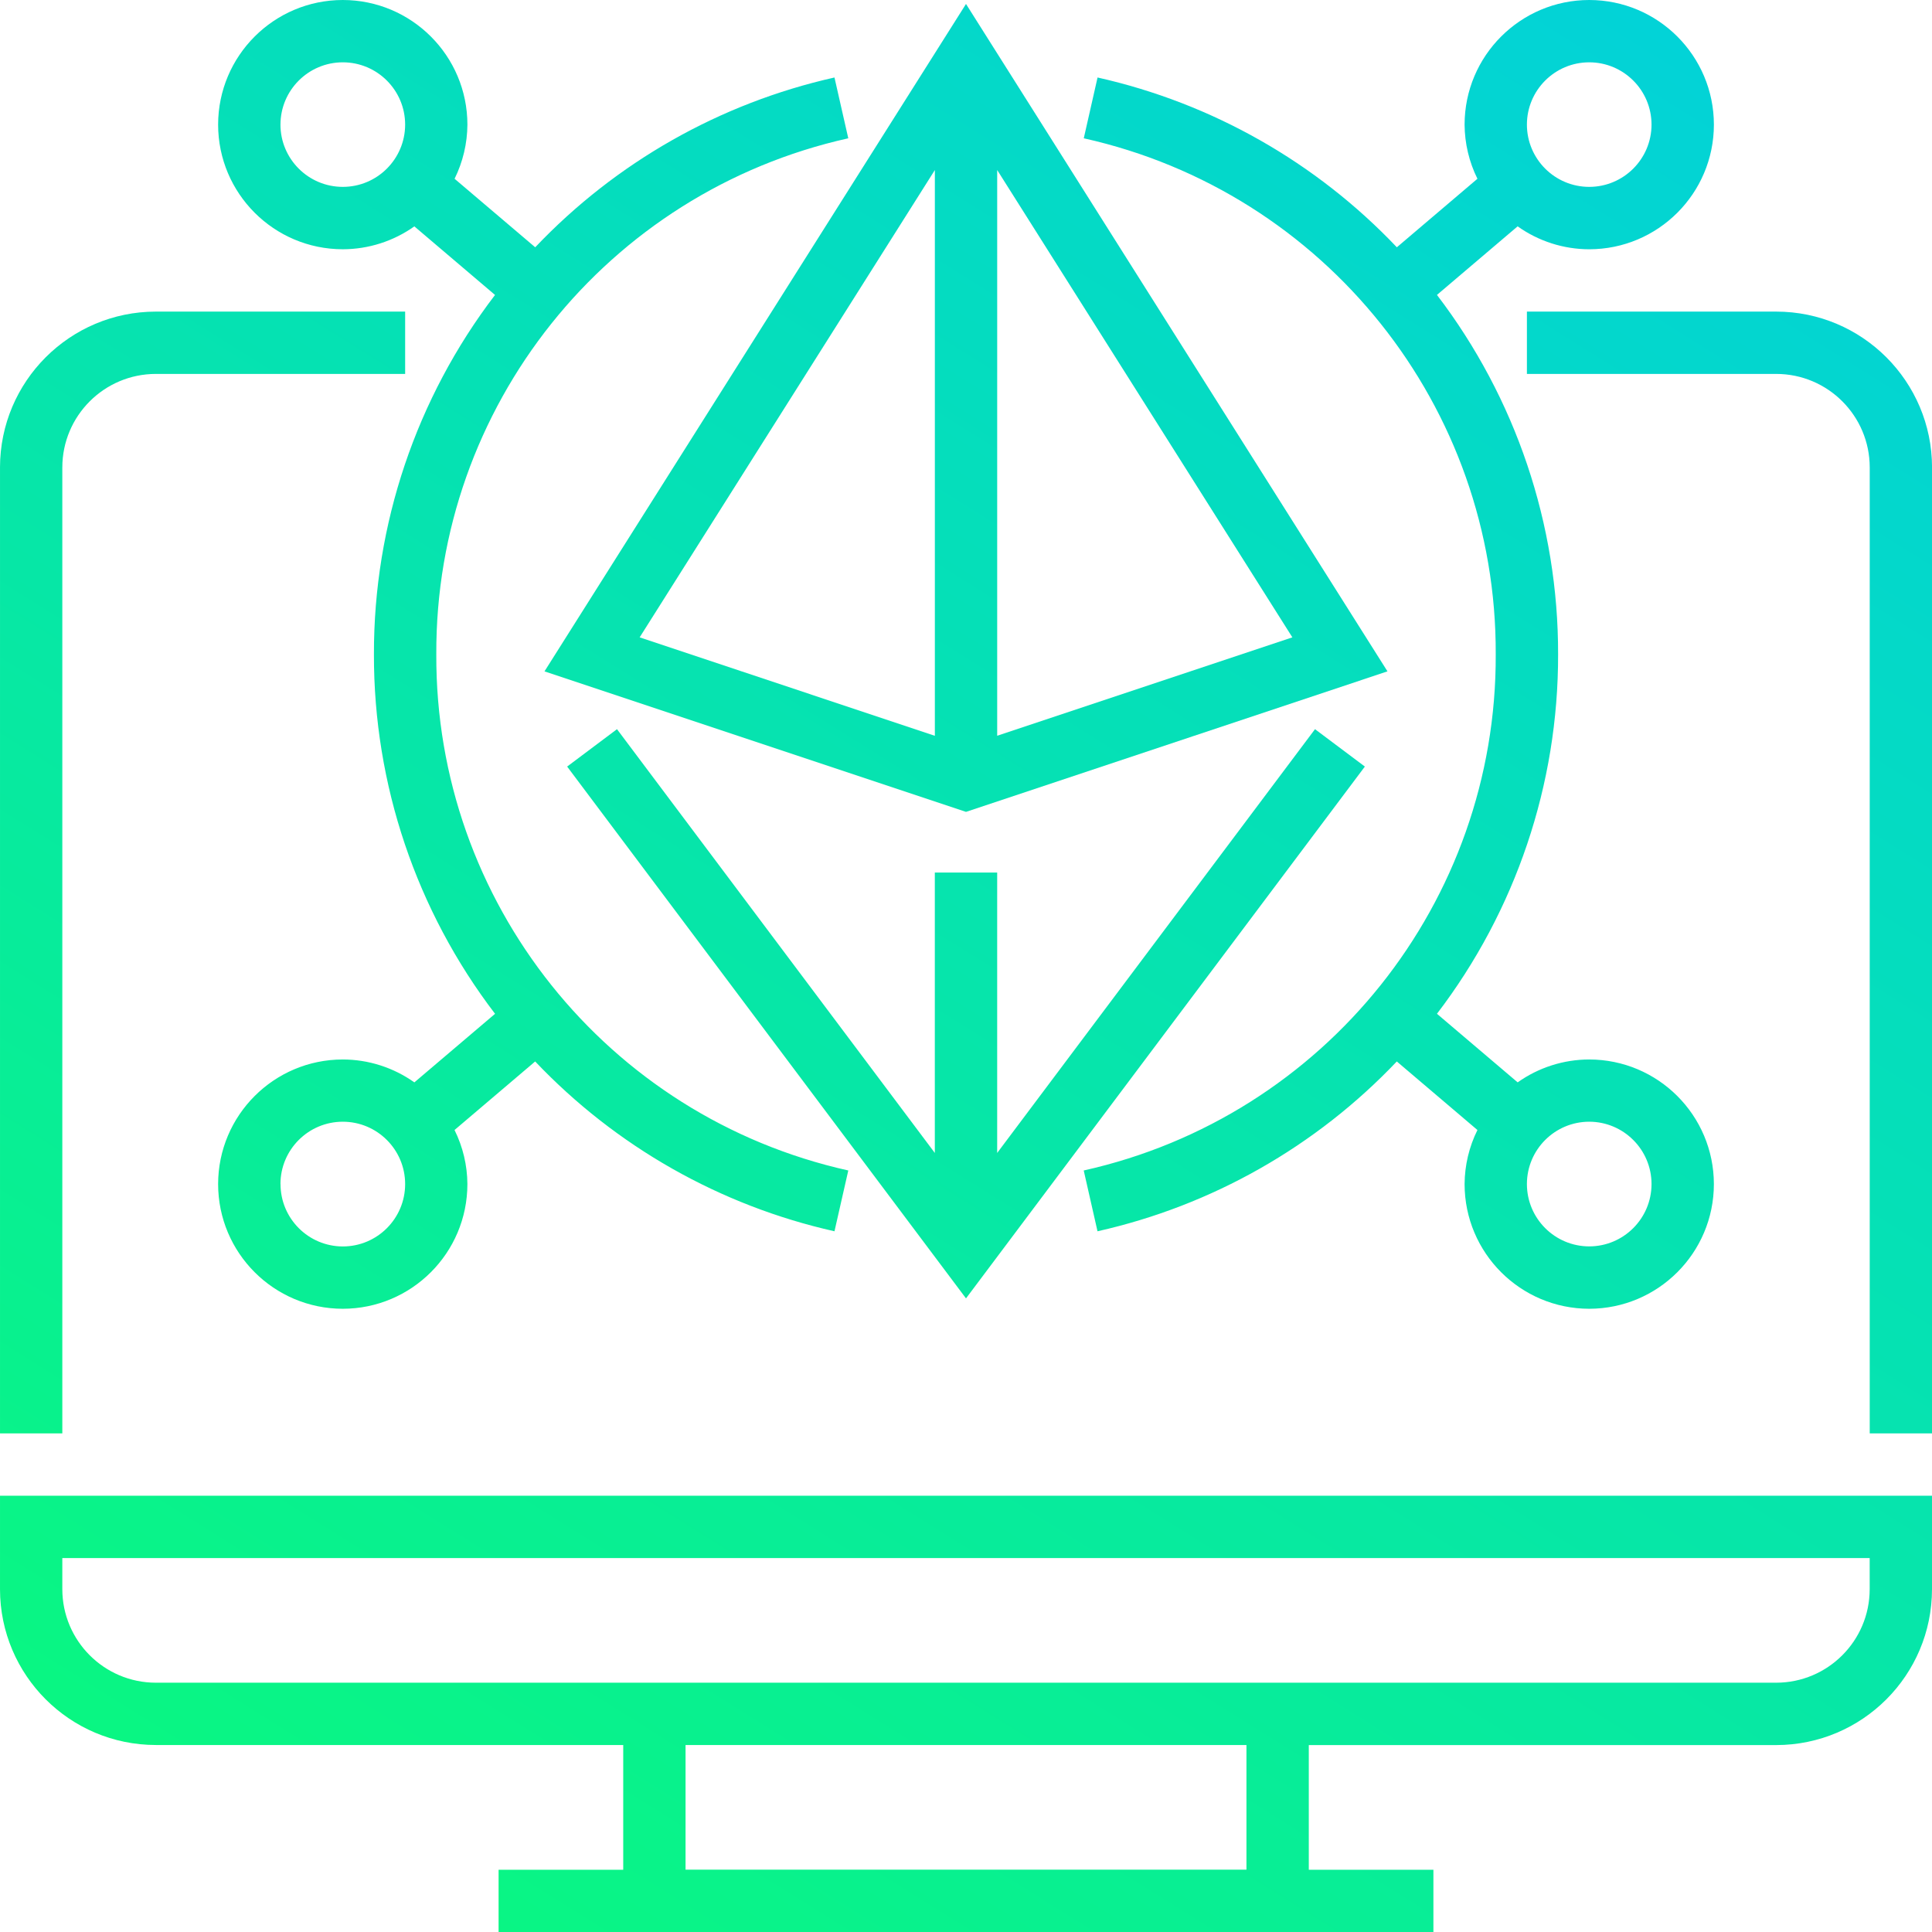
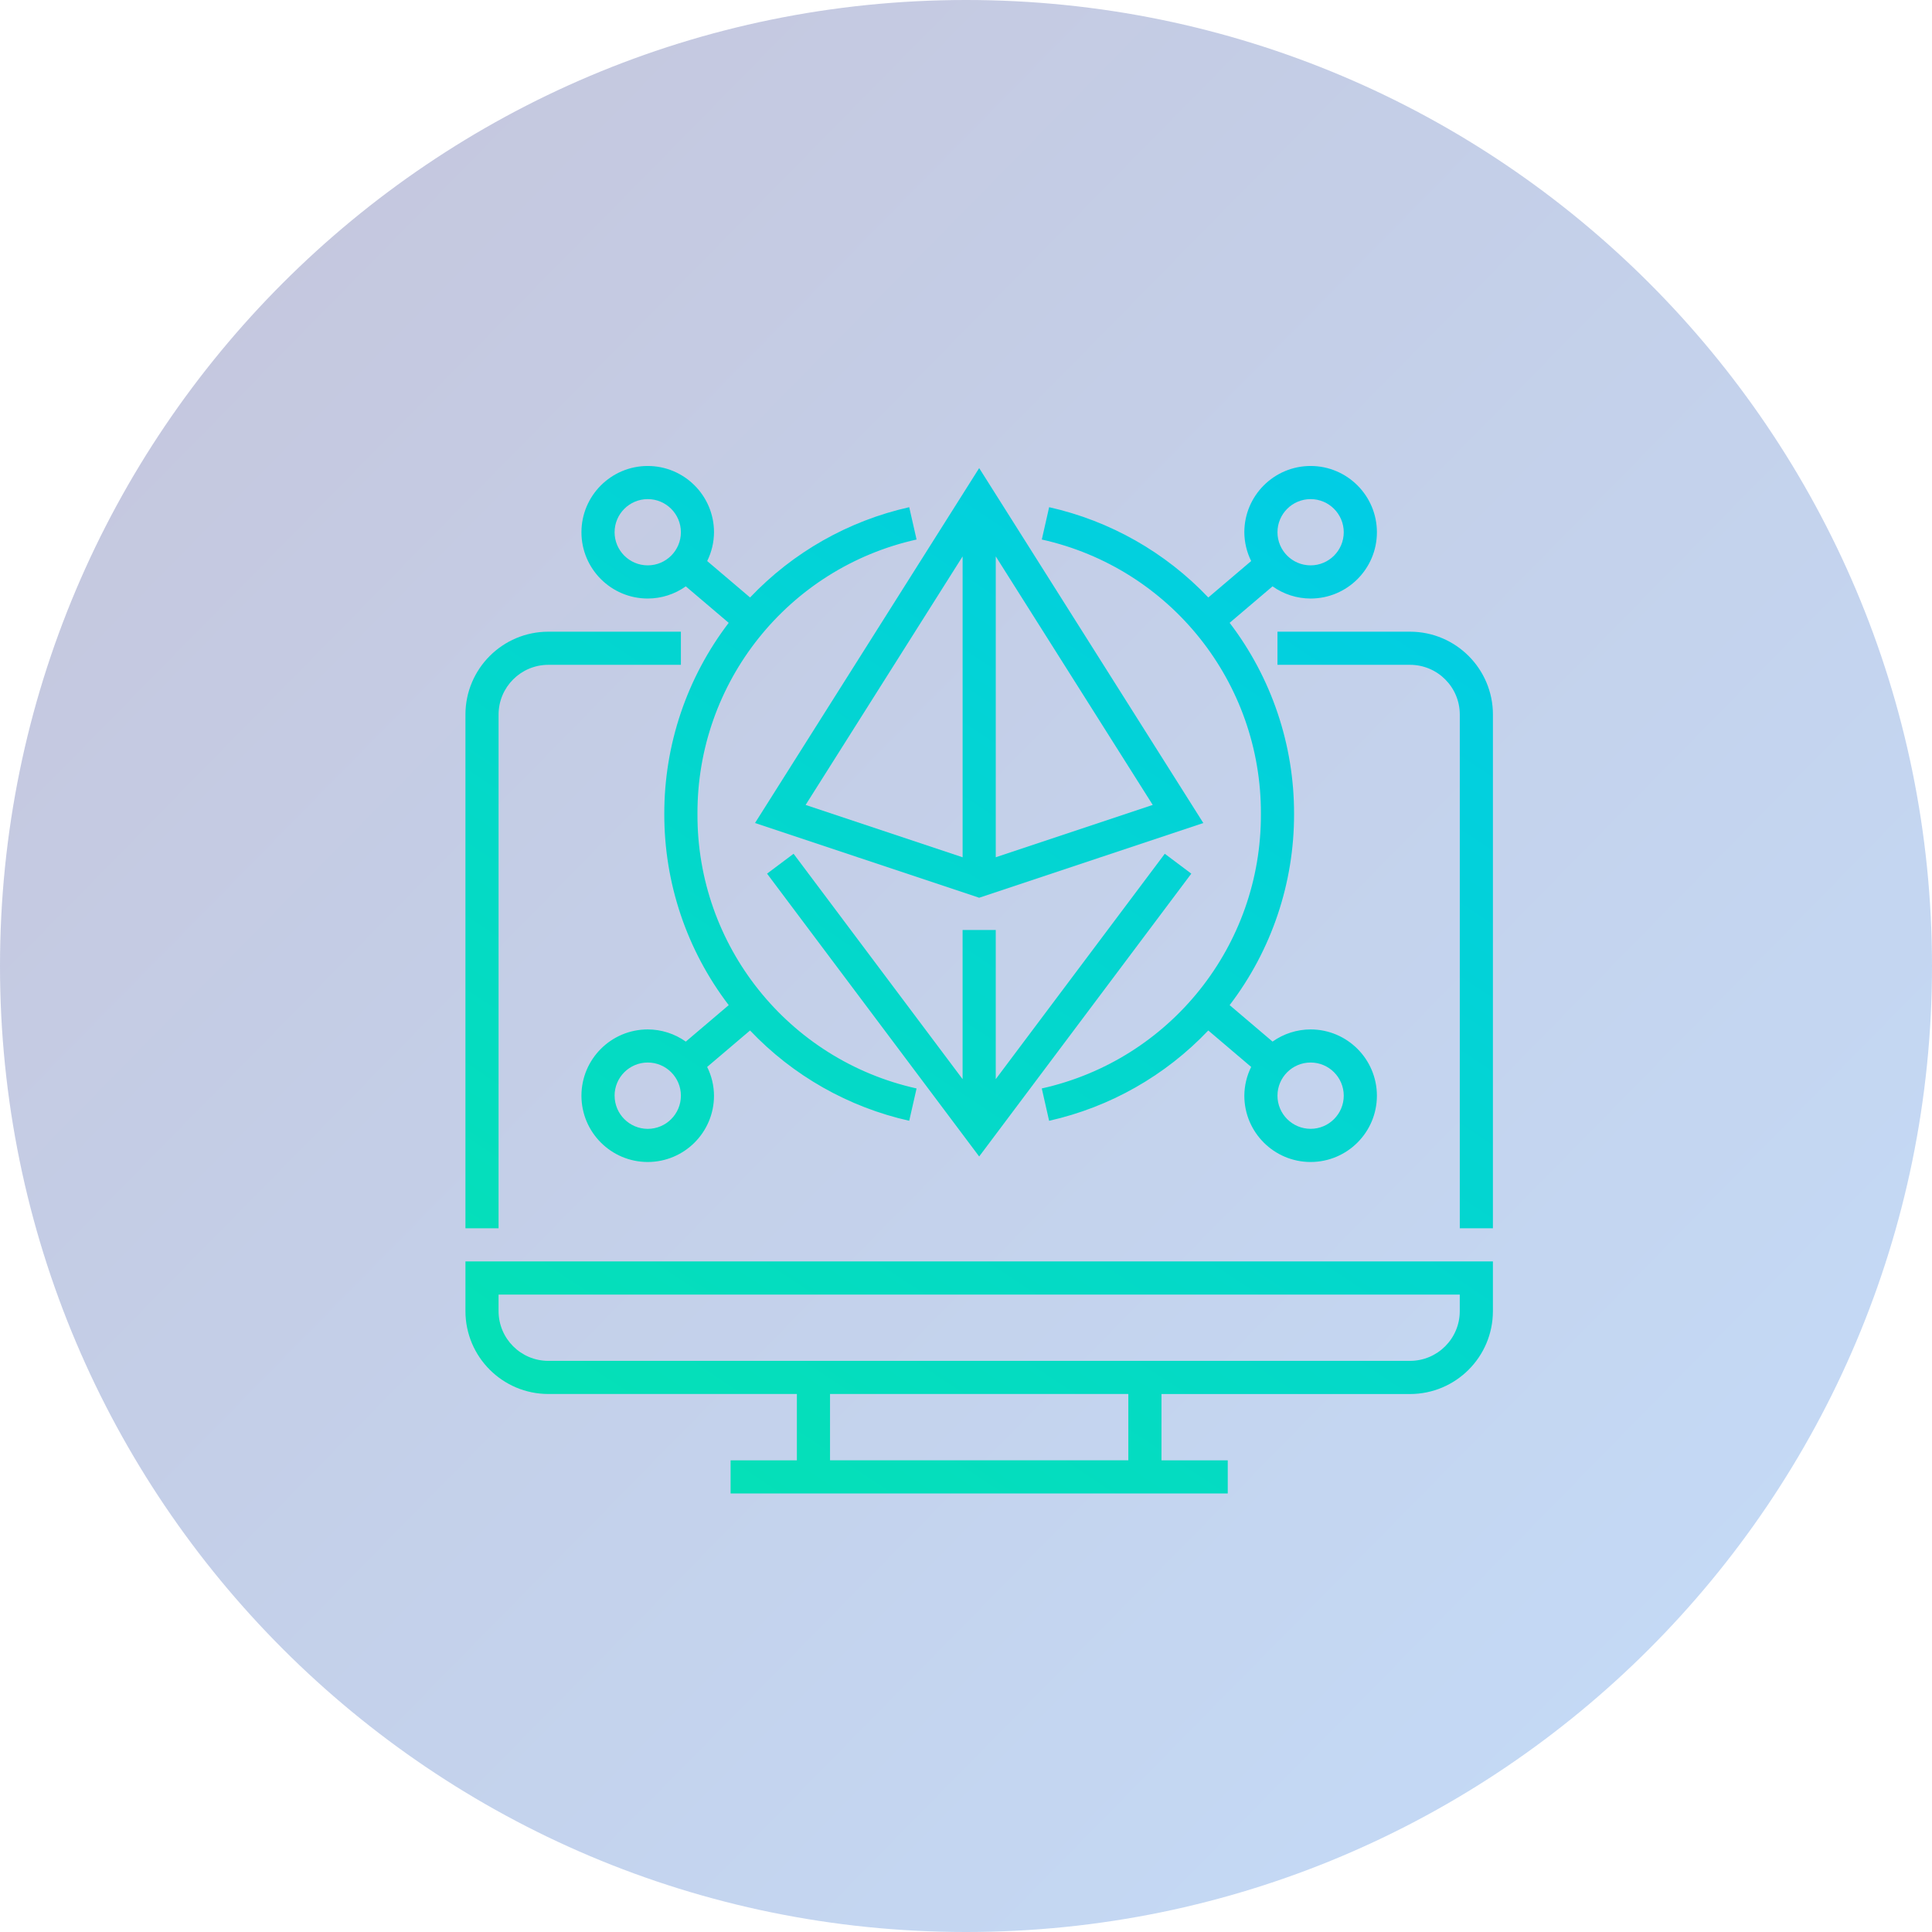
- <svg xmlns="http://www.w3.org/2000/svg" xmlns:xlink="http://www.w3.org/1999/xlink" viewBox="0 0 117 117">
+ <svg xmlns="http://www.w3.org/2000/svg" viewBox="0 0 220 220">
  <defs>
    <style>
      .cls-1 {
        fill: url(#linear-gradient);
      }

      .cls-2 {
-         clip-path: url(#clip-path);
+         opacity: 0.296;
+         fill: url(#linear-gradient-8);
      }

      .cls-3 {
-         fill: url(#linear-gradient-8);
+         clip-path: url(#clip-path);
      }

      .cls-4 {
        clip-path: url(#clip-path-2);
      }

      .cls-5 {
        clip-path: url(#clip-path-3);
      }

      .cls-6 {
        clip-path: url(#clip-path-4);
      }

      .cls-7 {
        clip-path: url(#clip-path-5);
      }

      .cls-8 {
        clip-path: url(#clip-path-6);
      }

      .cls-9 {
        clip-path: url(#clip-path-7);
      }
    </style>
-     <linearGradient id="linear-gradient" x1="0.5" x2="0.5" y2="1" gradientUnits="objectBoundingBox">
+     <linearGradient id="linear-gradient" x1="-0.237" y1="0.394" x2="2.052" y2="0.474" gradientUnits="objectBoundingBox">
      <stop offset="0" stop-color="#00c6f5" />
      <stop offset="1" stop-color="#0afa79" />
+     </linearGradient>
+     <linearGradient id="linear-gradient-8" x1="1.265" y1="1.105" x2="0.084" y2="-0.056" gradientUnits="objectBoundingBox">
+       <stop offset="0" stop-color="#3499ff" />
+       <stop offset="1" stop-color="#3a3985" />
    </linearGradient>
    <clipPath id="clip-path">
      <path id="Path_349" data-name="Path 349" class="cls-1" d="M23.65-43.328l25.526,8.509L74.7-43.328,49.176-83.745ZM51.065-73.688l17.875,28.3-17.875,5.96Zm-21.652,28.3,17.877-28.3v34.263Z" transform="translate(-23.65 83.745)" />
    </clipPath>
-     <linearGradient id="linear-gradient-8" x1="-0.237" y1="0.394" x2="1.012" y2="0.394" xlink:href="#linear-gradient" />
    <clipPath id="clip-path-2">
      <path id="Path_351" data-name="Path 351" class="cls-1" d="M46.9-43.564v16.983L27.653-52.245l-3.019,2.264L48.788-17.774,72.943-49.981l-3.02-2.264L50.676-26.581V-43.564Z" transform="translate(-24.634 52.245)" />
    </clipPath>
    <clipPath id="clip-path-3">
      <path id="Path_353" data-name="Path 353" class="cls-1" d="M77.684-83.917a7.554,7.554,0,0,0-7.547,7.548h0a7.49,7.49,0,0,0,.778,3.278h0l-4.88,4.149A35.789,35.789,0,0,0,47.91-79.224h0l-.835,3.682A31.882,31.882,0,0,1,72.023-44.289h0A31.883,31.883,0,0,1,47.072-13.034h0l.835,3.682A35.8,35.8,0,0,0,66.032-19.636h0l4.883,4.151a7.479,7.479,0,0,0-.778,3.276h0a7.556,7.556,0,0,0,7.547,7.55h0a7.557,7.557,0,0,0,7.55-7.55h0a7.557,7.557,0,0,0-7.55-7.547h0a7.5,7.5,0,0,0-4.333,1.386h0l-4.887-4.153A35.739,35.739,0,0,0,75.8-44.289h0a35.748,35.748,0,0,0-7.336-21.768h0l4.885-4.153a7.494,7.494,0,0,0,4.336,1.389h0a7.556,7.556,0,0,0,7.55-7.547h0A7.556,7.556,0,0,0,77.684-83.917Zm-3.773,7.548a3.776,3.776,0,0,1,3.773-3.774h0a3.776,3.776,0,0,1,3.774,3.774h0A3.776,3.776,0,0,1,77.684-72.6h0a3.775,3.775,0,0,1-3.773-3.773m0,64.16a3.778,3.778,0,0,1,3.773-3.774h0a3.778,3.778,0,0,1,3.774,3.774h0a3.778,3.778,0,0,1-3.774,3.776h0a3.778,3.778,0,0,1-3.773-3.776" transform="translate(-47.072 83.917)" />
    </clipPath>
    <clipPath id="clip-path-4">
      <path id="Path_355" data-name="Path 355" class="cls-1" d="M0-18.949v5.659A9.445,9.445,0,0,0,9.435-3.854H37.742V3.7H30.194V7.47H86.806V3.7H79.259v-7.55h28.306A9.445,9.445,0,0,0,117-13.29h0v-5.659ZM3.774-13.29v-1.885H113.226v1.885a5.668,5.668,0,0,1-5.661,5.663H9.435A5.669,5.669,0,0,1,3.774-13.29M41.516-3.854H75.484V3.695H41.516Z" transform="translate(0 18.949)" />
    </clipPath>
    <clipPath id="clip-path-5">
      <path id="Path_357" data-name="Path 357" class="cls-1" d="M66.322-70.383v3.774h15.1a5.668,5.668,0,0,1,5.661,5.662h0v58.5h3.774v-58.5a9.447,9.447,0,0,0-9.435-9.436h-15.1Z" transform="translate(-66.322 70.383)" />
    </clipPath>
    <clipPath id="clip-path-6">
      <path id="Path_359" data-name="Path 359" class="cls-1" d="M9.435-70.383A9.447,9.447,0,0,0,0-60.947H0v58.5H3.774v-58.5a5.669,5.669,0,0,1,5.661-5.662h15.1v-3.774Z" transform="translate(0 70.383)" />
    </clipPath>
    <clipPath id="clip-path-7">
      <path id="Path_361" data-name="Path 361" class="cls-1" d="M17.022-83.917a7.555,7.555,0,0,0-7.548,7.548h0a7.554,7.554,0,0,0,7.548,7.547h0a7.5,7.5,0,0,0,4.336-1.386h0l4.885,4.153A35.741,35.741,0,0,0,18.91-44.289h0a35.737,35.737,0,0,0,7.335,21.767h0l-4.887,4.153a7.5,7.5,0,0,0-4.336-1.387h0a7.555,7.555,0,0,0-7.548,7.547h0a7.556,7.556,0,0,0,7.548,7.55h0a7.555,7.555,0,0,0,7.548-7.55h0a7.461,7.461,0,0,0-.779-3.276h0l4.883-4.151A35.8,35.8,0,0,0,46.8-9.352h0l.837-3.682a31.883,31.883,0,0,1-24.95-31.255h0A31.882,31.882,0,0,1,47.636-75.542h0L46.8-79.224A35.794,35.794,0,0,0,28.677-68.942h0l-4.883-4.149a7.508,7.508,0,0,0,.777-3.278h0A7.554,7.554,0,0,0,17.022-83.917ZM13.25-76.369a3.777,3.777,0,0,1,3.773-3.774h0A3.776,3.776,0,0,1,20.8-76.369h0A3.776,3.776,0,0,1,17.022-72.6h0a3.776,3.776,0,0,1-3.773-3.773m0,64.16a3.778,3.778,0,0,1,3.773-3.774h0A3.778,3.778,0,0,1,20.8-12.209h0a3.778,3.778,0,0,1-3.774,3.776h0a3.779,3.779,0,0,1-3.773-3.776" transform="translate(-9.474 83.917)" />
    </clipPath>
  </defs>
-   <g id="block-icon-1" transform="translate(-81.742 -6796.803)">
-     <g id="Group_301" data-name="Group 301" transform="translate(81.742 6796.803)">
-       <g id="Group_288" data-name="Group 288" class="cls-2" transform="translate(32.974 0.24)">
+   <g id="block-icon-1" transform="translate(-50.742 -6743.742)">
+     <circle id="Ellipse_453" data-name="Ellipse 453" class="cls-2" cx="110" cy="110" r="110" transform="translate(50.742 6743.742)" />
+     <g id="Group_301" data-name="Group 301" transform="translate(103.742 6796.803)">
+       <g id="Group_288" data-name="Group 288" class="cls-3" transform="translate(32.974 0.24)">
        <g id="Group_287" data-name="Group 287" transform="translate(-85.005 -52.271)">
-           <path id="Path_348" data-name="Path 348" class="cls-3" d="M60.958,160.824,0,60.958,99.866,0l60.958,99.866Z" transform="translate(221.063 83.791) rotate(121.4)" />
+           <path id="Path_348" data-name="Path 348" class="cls-1" d="M60.958,160.824,0,60.958,99.866,0l60.958,99.866Z" transform="translate(221.063 83.791) rotate(121.4)" />
        </g>
      </g>
      <g id="Group_290" data-name="Group 290" class="cls-4" transform="translate(34.346 44.158)">
        <g id="Group_289" data-name="Group 289" transform="translate(-86.377 -96.19)">
-           <path id="Path_350" data-name="Path 350" class="cls-3" d="M60.958,160.824,0,60.958,99.866,0l60.958,99.866Z" transform="translate(221.063 83.791) rotate(121.4)" />
+           <path id="Path_350" data-name="Path 350" class="cls-1" d="M60.958,160.824,0,60.958,99.866,0l60.958,99.866Z" transform="translate(221.063 83.791) rotate(121.4)" />
        </g>
      </g>
      <g id="Group_292" data-name="Group 292" class="cls-5" transform="translate(65.629 0)">
        <g id="Group_291" data-name="Group 291" transform="translate(-117.66 -52.031)">
-           <path id="Path_352" data-name="Path 352" class="cls-3" d="M60.958,160.824,0,60.958,99.866,0l60.958,99.866Z" transform="translate(221.063 83.791) rotate(121.4)" />
+           <path id="Path_352" data-name="Path 352" class="cls-1" d="M60.958,160.824,0,60.958,99.866,0l60.958,99.866Z" transform="translate(221.063 83.791) rotate(121.4)" />
        </g>
      </g>
      <g id="Group_294" data-name="Group 294" class="cls-6" transform="translate(0 90.581)">
        <g id="Group_293" data-name="Group 293" transform="translate(-52.031 -142.612)">
-           <path id="Path_354" data-name="Path 354" class="cls-3" d="M60.958,160.824,0,60.958,99.866,0l60.958,99.866Z" transform="translate(221.063 83.791) rotate(121.4)" />
+           <path id="Path_354" data-name="Path 354" class="cls-1" d="M60.958,160.824,0,60.958,99.866,0l60.958,99.866Z" transform="translate(221.063 83.791) rotate(121.4)" />
        </g>
      </g>
      <g id="Group_296" data-name="Group 296" class="cls-7" transform="translate(92.468 18.87)">
        <g id="Group_295" data-name="Group 295" transform="translate(-144.499 -70.901)">
-           <path id="Path_356" data-name="Path 356" class="cls-3" d="M60.958,160.824,0,60.958,99.866,0l60.958,99.866Z" transform="translate(221.063 83.791) rotate(121.4)" />
+           <path id="Path_356" data-name="Path 356" class="cls-1" d="M60.958,160.824,0,60.958,99.866,0l60.958,99.866Z" transform="translate(221.063 83.791) rotate(121.4)" />
        </g>
      </g>
      <g id="Group_298" data-name="Group 298" class="cls-8" transform="translate(0 18.87)">
        <g id="Group_297" data-name="Group 297" transform="translate(-52.031 -70.901)">
-           <path id="Path_358" data-name="Path 358" class="cls-3" d="M60.958,160.824,0,60.958,99.866,0l60.958,99.866Z" transform="translate(221.063 83.791) rotate(121.4)" />
+           <path id="Path_358" data-name="Path 358" class="cls-1" d="M60.958,160.824,0,60.958,99.866,0l60.958,99.866Z" transform="translate(221.063 83.791) rotate(121.4)" />
        </g>
      </g>
      <g id="Group_300" data-name="Group 300" class="cls-9" transform="translate(13.209 0)">
        <g id="Group_299" data-name="Group 299" transform="translate(-65.24 -52.031)">
-           <path id="Path_360" data-name="Path 360" class="cls-3" d="M60.958,160.824,0,60.958,99.866,0l60.958,99.866Z" transform="translate(221.063 83.791) rotate(121.4)" />
+           <path id="Path_360" data-name="Path 360" class="cls-1" d="M60.958,160.824,0,60.958,99.866,0l60.958,99.866Z" transform="translate(221.063 83.791) rotate(121.4)" />
        </g>
      </g>
    </g>
  </g>
</svg>
